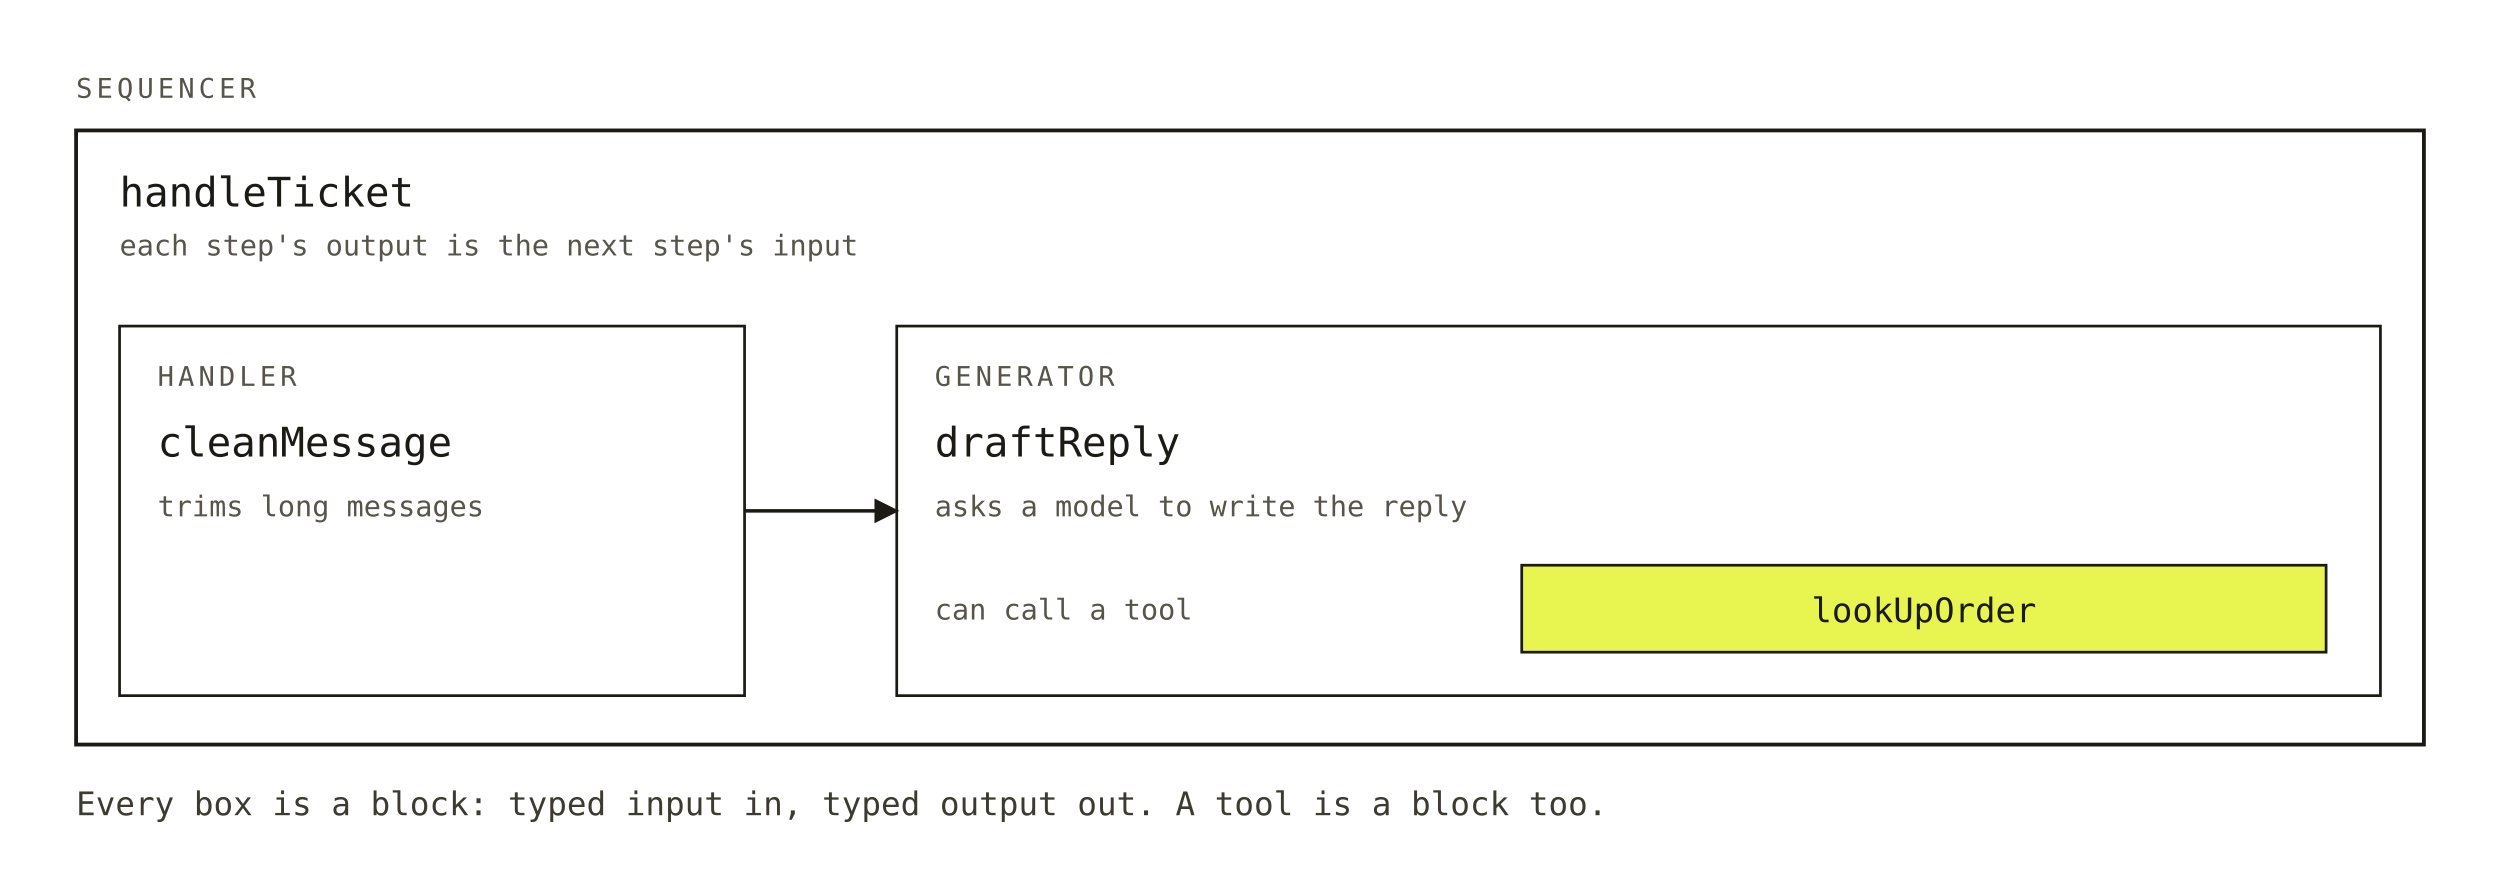
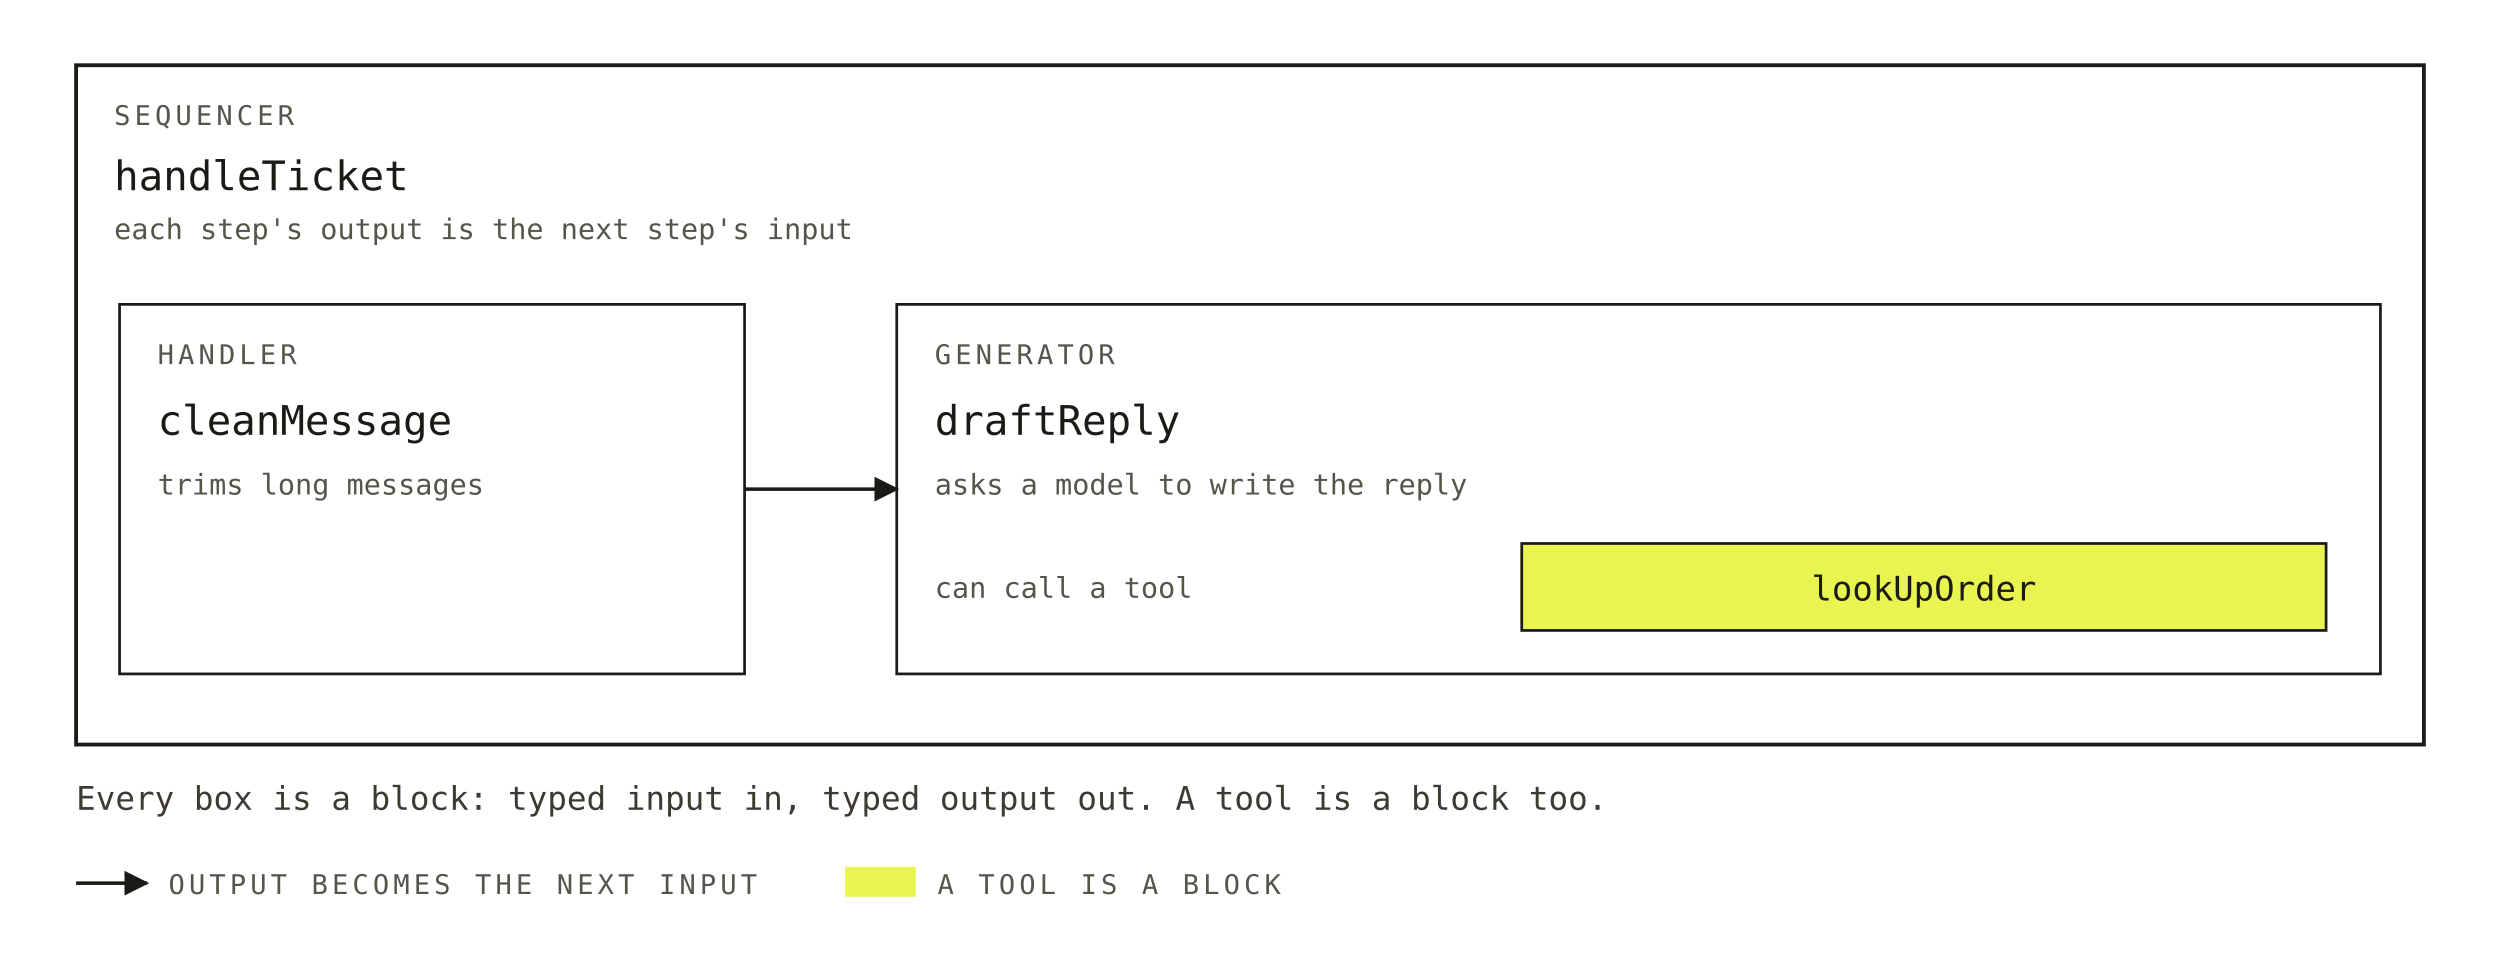
- <svg xmlns="http://www.w3.org/2000/svg" viewBox="0 0 920 324">
-   <style>
- /* Standalone fallback (GitHub, a file viewer). On the docs site the page's own
-    .drawing rules are more specific and win, so the figure follows the site theme. */
- .solid{fill:none;stroke:#1b1a15;stroke-width:1.4}.dash{fill:none;stroke:#1b1a15;stroke-width:1.4;stroke-dasharray:5 4}
- .ln{fill:none;stroke:#1b1a15;stroke-width:1.3}.thin{fill:none;stroke:#1b1a15;stroke-width:1}
- .hi{fill:none;stroke:rgba(27,26,21,.25);stroke-width:1}.hatch-line{stroke:rgba(27,26,21,.45);stroke-width:1}
- .ground{fill:#f0ece1}.ink{fill:#1b1a15}.hl{fill:#e8f551}
- text{font-family:"IBM Plex Mono",ui-monospace,SFMono-Regular,Menlo,monospace;font-weight:500;fill:#3d3a32}
- .lb{font-size:10px;letter-spacing:1.5px;fill:#57544a}.nm{font-size:15px;fill:#1b1a15}.sub{font-size:10.5px;fill:#57544a}
- .c{font-size:12.5px;fill:#1b1a15}.t{font-size:12px;fill:#3d3a32}text.on-hl{fill:#1b1a15}
- @media (prefers-color-scheme:dark){
- .solid,.dash,.ln,.thin{stroke:#ece7da}.hi{stroke:rgba(236,231,218,.25)}.hatch-line{stroke:rgba(236,231,218,.45)}
- .ground{fill:#16150f}.ink{fill:#ece7da}text{fill:#cbc5b5}.lb,.sub{fill:#a6a08f}.nm,.c{fill:#ece7da}.t{fill:#cbc5b5}text.on-hl{fill:#1b1a15}}
- </style>
+ <svg xmlns="http://www.w3.org/2000/svg" viewBox="0 0 920 351">
  <defs>
    <pattern id="hatch" width="5" height="5" patternUnits="userSpaceOnUse" patternTransform="rotate(45)">
-       <line class="hatch-line" x1="0" y1="0" x2="0" y2="5" />
+       <line class="hatch-line" stroke="rgba(27, 26, 21, 0.45)" stroke-width="1" x1="0" y1="0" x2="0" y2="5" />
    </pattern>
    <marker id="ah" viewBox="0 0 10 10" refX="9" refY="5" markerWidth="7" markerHeight="7" orient="auto-start-reverse">
-       <path class="ink" d="M0,0 L10,5 L0,10 z" />
+       <path class="ink" fill="#1b1a15" d="M0,0 L10,5 L0,10 z" />
    </marker>
  </defs>
-   <text class="lb" x="28" y="36">SEQUENCER</text>
-   <rect class="solid" x="28" y="48" width="864" height="226" />
-   <text class="nm" x="44" y="76">handleTicket</text>
-   <text class="sub" x="44" y="94">each step's output is the next step's input</text>
-   <rect class="thin" x="44" y="120" width="230" height="136" />
-   <text class="lb" x="58" y="142">HANDLER</text>
-   <text class="nm" x="58" y="168">cleanMessage</text>
-   <text class="sub" x="58" y="190">trims long messages</text>
-   <line class="ln" x1="274" y1="188" x2="330" y2="188" marker-end="url(#ah)" />
-   <rect class="thin" x="330" y="120" width="546" height="136" />
-   <text class="lb" x="344" y="142">GENERATOR</text>
-   <text class="nm" x="344" y="168">draftReply</text>
-   <text class="sub" x="344" y="190">asks a model to write the reply</text>
-   <text class="sub" x="344" y="228">can call a tool</text>
-   <rect class="hl" x="560" y="208" width="296" height="32" />
-   <rect class="thin" x="560" y="208" width="296" height="32" />
-   <text class="c on-hl" x="708" y="229" text-anchor="middle">lookUpOrder</text>
-   <text class="t" x="28" y="300">Every box is a block: typed input in, typed output out. A tool is a block too.</text>
+   <rect class="solid" fill="none" stroke="#1b1a15" stroke-width="1.4" x="28" y="24" width="864" height="250" />
+   <text class="lb" fill="#57544a" font-family="'IBM Plex Mono', ui-monospace, monospace" font-size="10px" font-weight="500" letter-spacing="1.5px" x="42" y="46">SEQUENCER</text>
+   <text class="nm" fill="#1b1a15" font-family="'IBM Plex Mono', ui-monospace, monospace" font-size="15px" font-weight="500" x="42" y="70">handleTicket</text>
+   <text class="sub" fill="#57544a" font-family="'IBM Plex Mono', ui-monospace, monospace" font-size="10.5px" font-weight="500" x="42" y="88">each step's output is the next step's input</text>
+   <rect class="thin" fill="none" stroke="#1b1a15" stroke-width="1" x="44" y="112" width="230" height="136" />
+   <text class="lb" fill="#57544a" font-family="'IBM Plex Mono', ui-monospace, monospace" font-size="10px" font-weight="500" letter-spacing="1.5px" x="58" y="134">HANDLER</text>
+   <text class="nm" fill="#1b1a15" font-family="'IBM Plex Mono', ui-monospace, monospace" font-size="15px" font-weight="500" x="58" y="160">cleanMessage</text>
+   <text class="sub" fill="#57544a" font-family="'IBM Plex Mono', ui-monospace, monospace" font-size="10.5px" font-weight="500" x="58" y="182">trims long messages</text>
+   <line class="ln" fill="none" stroke="#1b1a15" stroke-width="1.3" x1="274" y1="180" x2="330" y2="180" marker-end="url(#ah)" />
+   <rect class="thin" fill="none" stroke="#1b1a15" stroke-width="1" x="330" y="112" width="546" height="136" />
+   <text class="lb" fill="#57544a" font-family="'IBM Plex Mono', ui-monospace, monospace" font-size="10px" font-weight="500" letter-spacing="1.5px" x="344" y="134">GENERATOR</text>
+   <text class="nm" fill="#1b1a15" font-family="'IBM Plex Mono', ui-monospace, monospace" font-size="15px" font-weight="500" x="344" y="160">draftReply</text>
+   <text class="sub" fill="#57544a" font-family="'IBM Plex Mono', ui-monospace, monospace" font-size="10.5px" font-weight="500" x="344" y="182">asks a model to write the reply</text>
+   <text class="sub" fill="#57544a" font-family="'IBM Plex Mono', ui-monospace, monospace" font-size="10.5px" font-weight="500" x="344" y="220">can call a tool</text>
+   <rect class="hl" fill="#e8f551" x="560" y="200" width="296" height="32" />
+   <rect class="thin" fill="none" stroke="#1b1a15" stroke-width="1" x="560" y="200" width="296" height="32" />
+   <text class="c on-hl" fill="#1b1a15" font-family="'IBM Plex Mono', ui-monospace, monospace" font-size="12.5px" font-weight="500" x="708" y="221" text-anchor="middle">lookUpOrder</text>
+   <text class="t" fill="#3d3a32" font-family="'IBM Plex Mono', ui-monospace, monospace" font-size="12px" font-weight="500" x="28" y="298">Every box is a block: typed input in, typed output out. A tool is a block too.</text>
+   <g id="key">
+     <line class="ln" fill="none" stroke="#1b1a15" stroke-width="1.3" x1="28" y1="325" x2="54" y2="325" marker-end="url(#ah)" />
+     <text class="lb" fill="#57544a" font-family="'IBM Plex Mono', ui-monospace, monospace" font-size="10px" font-weight="500" letter-spacing="1.5px" x="62" y="329">OUTPUT BECOMES THE NEXT INPUT</text>
+     <rect class="hl" fill="#e8f551" x="311" y="319" width="26" height="11" />
+     <text class="lb" fill="#57544a" font-family="'IBM Plex Mono', ui-monospace, monospace" font-size="10px" font-weight="500" letter-spacing="1.5px" x="345" y="329">A TOOL IS A BLOCK</text>
+   </g>
</svg>
